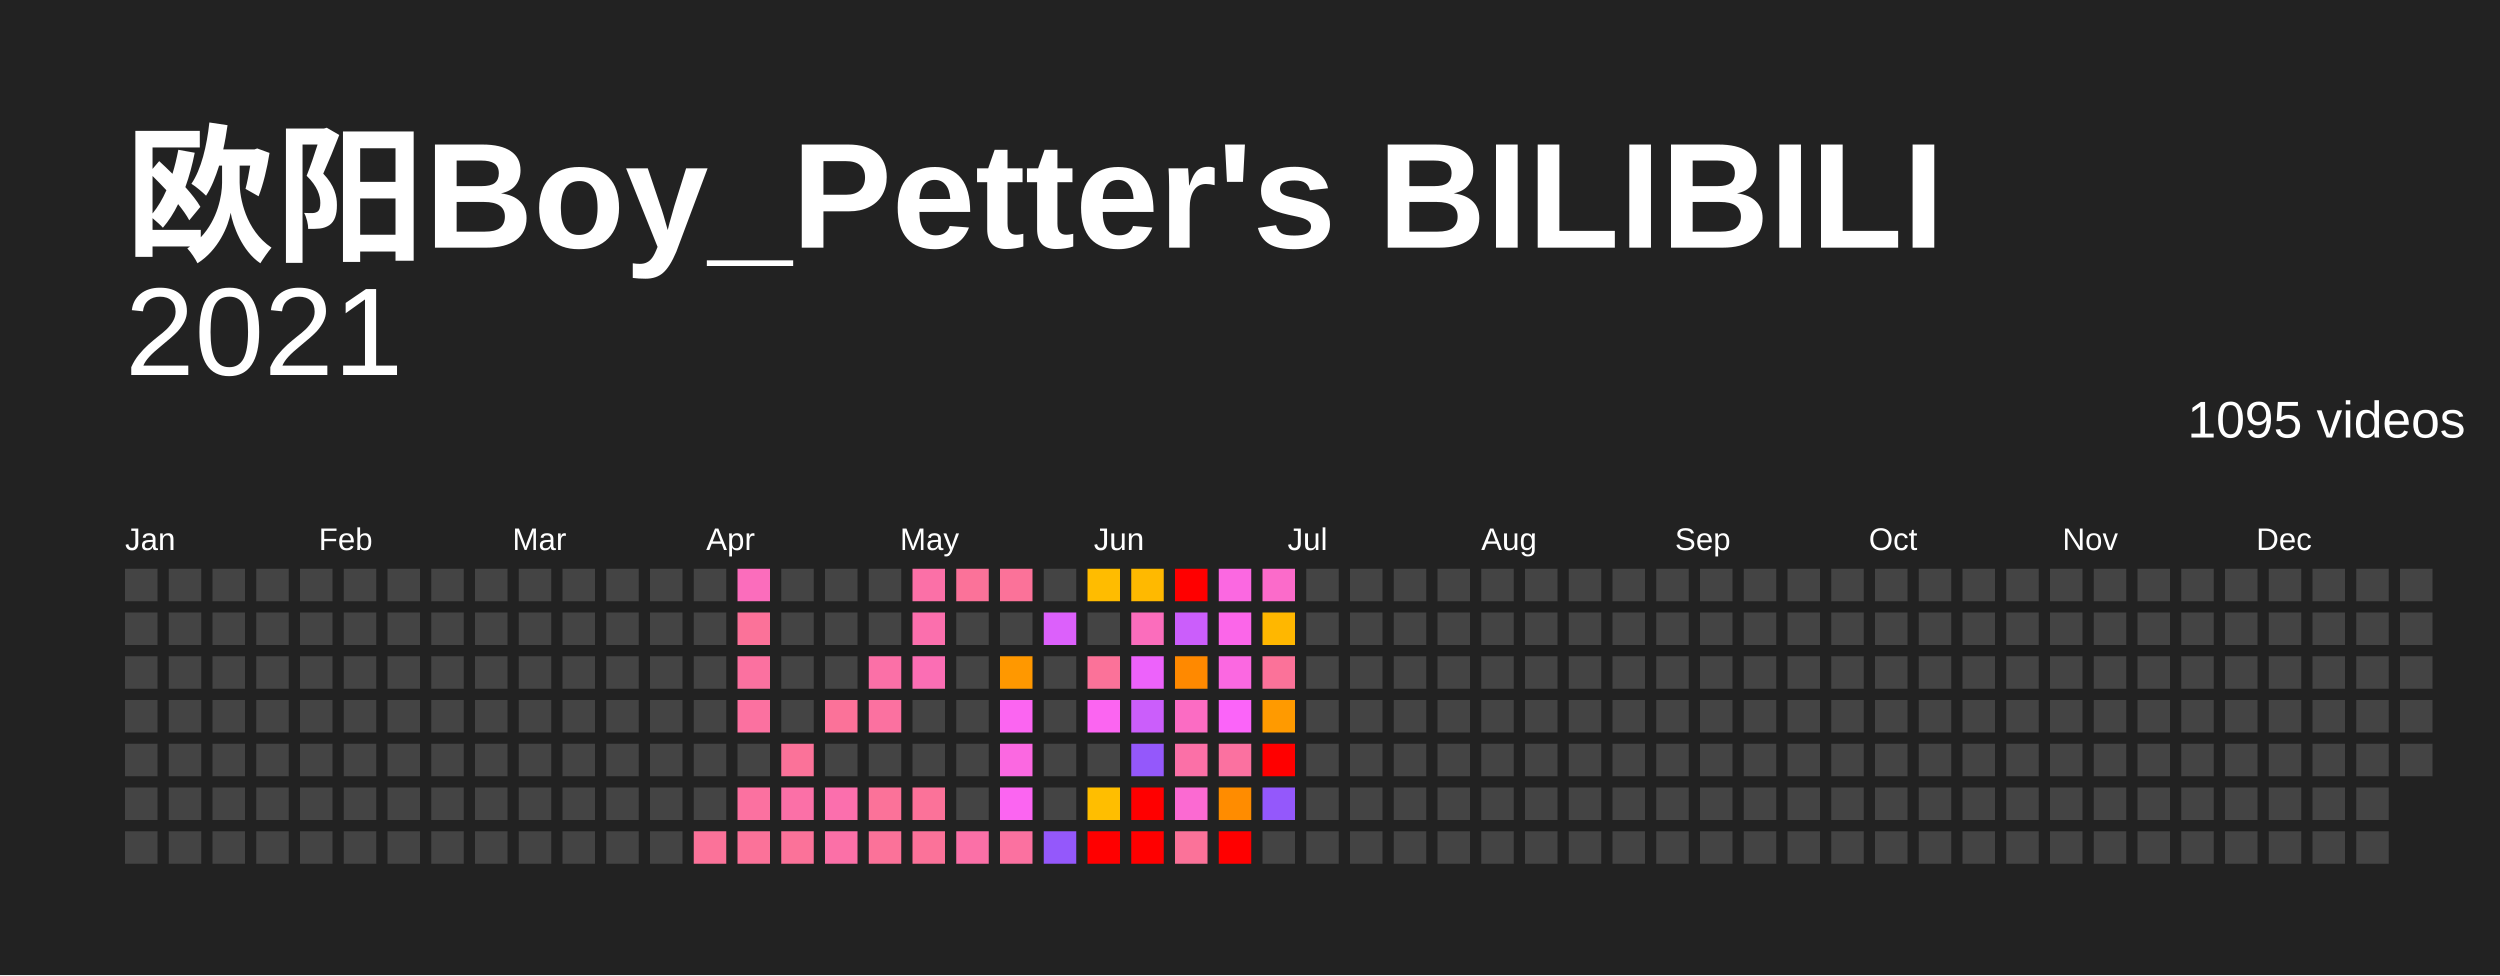
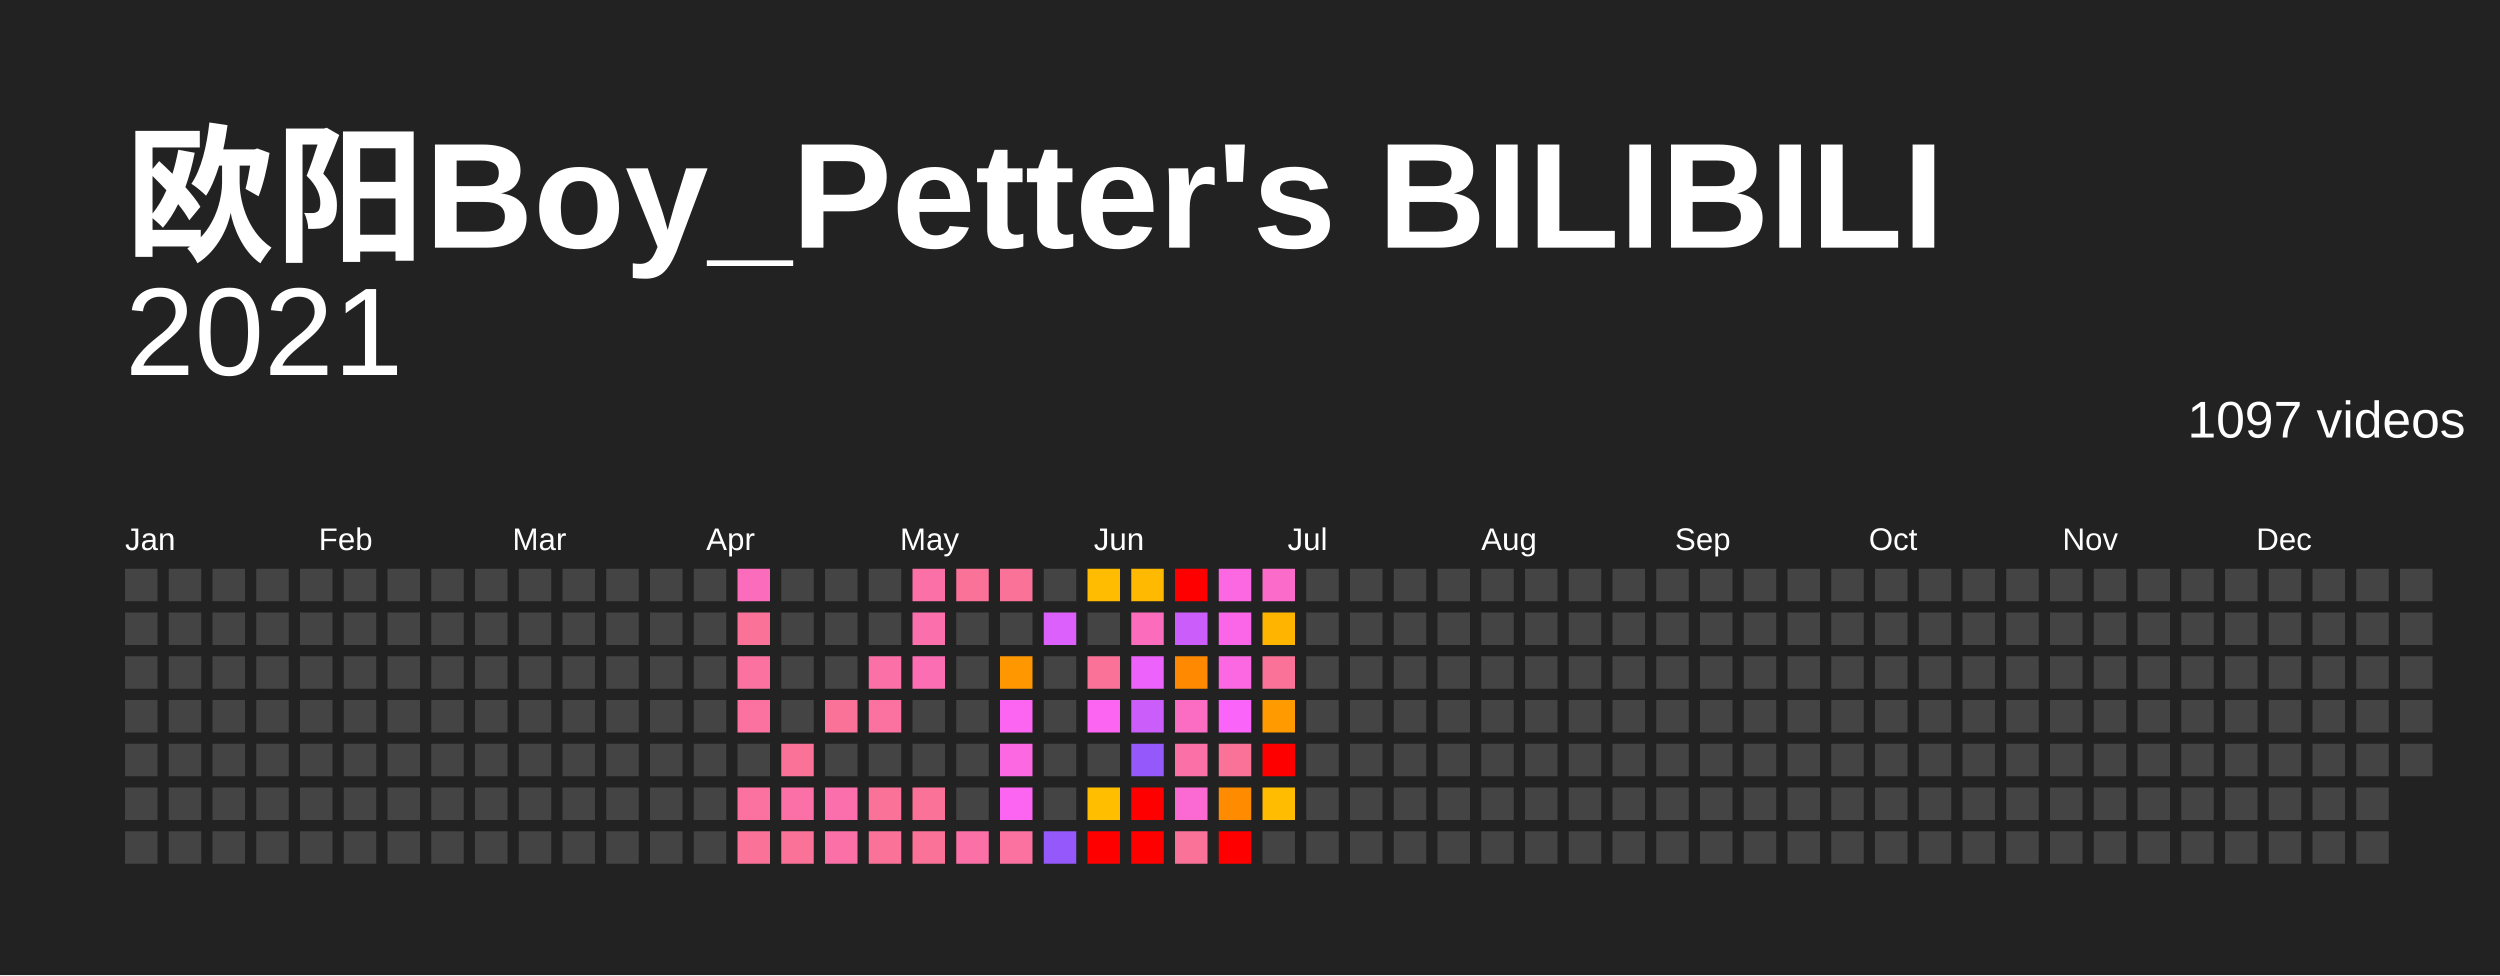
<svg xmlns="http://www.w3.org/2000/svg" baseProfile="full" height="78mm" version="1.1" viewBox="0,0,200,78" width="200mm">
  <defs />
  <rect fill="#222222" height="78" width="200" x="0" y="0" />
  <text fill="#FFFFFF" style="font-size:12px; font-family:Arial; font-weight:bold;" x="10" y="20">欧阳Boy_Petter's BILIBILI</text>
  <text alignment-baseline="hanging" fill="#FFFFFF" style="font-size:10.0px; font-family:Arial;" x="10" y="30">2021</text>
-   <text alignment-baseline="hanging" fill="#FFFFFF" style="font-size:4.125px; font-family:Arial;" x="175" y="35">1095 videos</text>
+   <text alignment-baseline="hanging" fill="#FFFFFF" style="font-size:4.125px; font-family:Arial;" x="175" y="35">1097 videos</text>
  <text fill="#FFFFFF" style="font-size:2.5px; font-family:Arial" x="10.0" y="44">Jan</text>
  <text fill="#FFFFFF" style="font-size:2.5px; font-family:Arial" x="25.5" y="44">Feb</text>
  <text fill="#FFFFFF" style="font-size:2.5px; font-family:Arial" x="41.0" y="44">Mar</text>
  <text fill="#FFFFFF" style="font-size:2.5px; font-family:Arial" x="56.5" y="44">Apr</text>
  <text fill="#FFFFFF" style="font-size:2.5px; font-family:Arial" x="72.0" y="44">May</text>
  <text fill="#FFFFFF" style="font-size:2.5px; font-family:Arial" x="87.5" y="44">Jun</text>
  <text fill="#FFFFFF" style="font-size:2.5px; font-family:Arial" x="103.0" y="44">Jul</text>
  <text fill="#FFFFFF" style="font-size:2.5px; font-family:Arial" x="118.5" y="44">Aug</text>
  <text fill="#FFFFFF" style="font-size:2.5px; font-family:Arial" x="134.0" y="44">Sep</text>
  <text fill="#FFFFFF" style="font-size:2.5px; font-family:Arial" x="149.5" y="44">Oct</text>
  <text fill="#FFFFFF" style="font-size:2.5px; font-family:Arial" x="165.0" y="44">Nov</text>
  <text fill="#FFFFFF" style="font-size:2.5px; font-family:Arial" x="180.5" y="44">Dec</text>
  <rect fill="#444444" height="2.6" width="2.6" x="10.0" y="45.5" />
  <rect fill="#444444" height="2.6" width="2.6" x="10.0" y="49.0" />
  <rect fill="#444444" height="2.6" width="2.6" x="10.0" y="52.5" />
  <rect fill="#444444" height="2.6" width="2.6" x="10.0" y="56.0" />
  <rect fill="#444444" height="2.6" width="2.6" x="10.0" y="59.5" />
  <rect fill="#444444" height="2.6" width="2.6" x="10.0" y="63.0" />
  <rect fill="#444444" height="2.6" width="2.6" x="10.0" y="66.5" />
  <rect fill="#444444" height="2.6" width="2.6" x="13.5" y="45.5" />
  <rect fill="#444444" height="2.6" width="2.6" x="13.5" y="49.0" />
  <rect fill="#444444" height="2.6" width="2.6" x="13.5" y="52.5" />
  <rect fill="#444444" height="2.6" width="2.6" x="13.5" y="56.0" />
  <rect fill="#444444" height="2.6" width="2.6" x="13.5" y="59.5" />
  <rect fill="#444444" height="2.6" width="2.6" x="13.5" y="63.0" />
  <rect fill="#444444" height="2.6" width="2.6" x="13.5" y="66.5" />
  <rect fill="#444444" height="2.6" width="2.6" x="17.0" y="45.5" />
  <rect fill="#444444" height="2.6" width="2.6" x="17.0" y="49.0" />
  <rect fill="#444444" height="2.6" width="2.6" x="17.0" y="52.5" />
  <rect fill="#444444" height="2.6" width="2.6" x="17.0" y="56.0" />
  <rect fill="#444444" height="2.6" width="2.6" x="17.0" y="59.5" />
  <rect fill="#444444" height="2.6" width="2.6" x="17.0" y="63.0" />
  <rect fill="#444444" height="2.6" width="2.6" x="17.0" y="66.5" />
  <rect fill="#444444" height="2.6" width="2.6" x="20.5" y="45.5" />
  <rect fill="#444444" height="2.6" width="2.6" x="20.5" y="49.0" />
  <rect fill="#444444" height="2.6" width="2.6" x="20.5" y="52.5" />
  <rect fill="#444444" height="2.6" width="2.6" x="20.5" y="56.0" />
  <rect fill="#444444" height="2.6" width="2.6" x="20.5" y="59.5" />
  <rect fill="#444444" height="2.6" width="2.6" x="20.5" y="63.0" />
  <rect fill="#444444" height="2.6" width="2.6" x="20.5" y="66.5" />
  <rect fill="#444444" height="2.6" width="2.6" x="24.0" y="45.5" />
  <rect fill="#444444" height="2.6" width="2.6" x="24.0" y="49.0" />
  <rect fill="#444444" height="2.6" width="2.6" x="24.0" y="52.5" />
  <rect fill="#444444" height="2.6" width="2.6" x="24.0" y="56.0" />
  <rect fill="#444444" height="2.6" width="2.6" x="24.0" y="59.5" />
  <rect fill="#444444" height="2.6" width="2.6" x="24.0" y="63.0" />
  <rect fill="#444444" height="2.6" width="2.6" x="24.0" y="66.5" />
  <rect fill="#444444" height="2.6" width="2.6" x="27.5" y="45.5" />
  <rect fill="#444444" height="2.6" width="2.6" x="27.5" y="49.0" />
  <rect fill="#444444" height="2.6" width="2.6" x="27.5" y="52.5" />
  <rect fill="#444444" height="2.6" width="2.6" x="27.5" y="56.0" />
  <rect fill="#444444" height="2.6" width="2.6" x="27.5" y="59.5" />
  <rect fill="#444444" height="2.6" width="2.6" x="27.5" y="63.0" />
  <rect fill="#444444" height="2.6" width="2.6" x="27.5" y="66.5" />
  <rect fill="#444444" height="2.6" width="2.6" x="31.0" y="45.5" />
  <rect fill="#444444" height="2.6" width="2.6" x="31.0" y="49.0" />
  <rect fill="#444444" height="2.6" width="2.6" x="31.0" y="52.5" />
  <rect fill="#444444" height="2.6" width="2.6" x="31.0" y="56.0" />
  <rect fill="#444444" height="2.6" width="2.6" x="31.0" y="59.5" />
  <rect fill="#444444" height="2.6" width="2.6" x="31.0" y="63.0" />
  <rect fill="#444444" height="2.6" width="2.6" x="31.0" y="66.5" />
  <rect fill="#444444" height="2.6" width="2.6" x="34.5" y="45.5" />
  <rect fill="#444444" height="2.6" width="2.6" x="34.5" y="49.0" />
  <rect fill="#444444" height="2.6" width="2.6" x="34.5" y="52.5" />
  <rect fill="#444444" height="2.6" width="2.6" x="34.5" y="56.0" />
  <rect fill="#444444" height="2.6" width="2.6" x="34.5" y="59.5" />
  <rect fill="#444444" height="2.6" width="2.6" x="34.5" y="63.0" />
  <rect fill="#444444" height="2.6" width="2.6" x="34.5" y="66.5" />
  <rect fill="#444444" height="2.6" width="2.6" x="38.0" y="45.5" />
  <rect fill="#444444" height="2.6" width="2.6" x="38.0" y="49.0" />
  <rect fill="#444444" height="2.6" width="2.6" x="38.0" y="52.5" />
  <rect fill="#444444" height="2.6" width="2.6" x="38.0" y="56.0" />
  <rect fill="#444444" height="2.6" width="2.6" x="38.0" y="59.5" />
  <rect fill="#444444" height="2.6" width="2.6" x="38.0" y="63.0" />
  <rect fill="#444444" height="2.6" width="2.6" x="38.0" y="66.5" />
  <rect fill="#444444" height="2.6" width="2.6" x="41.5" y="45.5" />
  <rect fill="#444444" height="2.6" width="2.6" x="41.5" y="49.0" />
  <rect fill="#444444" height="2.6" width="2.6" x="41.5" y="52.5" />
  <rect fill="#444444" height="2.6" width="2.6" x="41.5" y="56.0" />
  <rect fill="#444444" height="2.6" width="2.6" x="41.5" y="59.5" />
  <rect fill="#444444" height="2.6" width="2.6" x="41.5" y="63.0" />
  <rect fill="#444444" height="2.6" width="2.6" x="41.5" y="66.5" />
  <rect fill="#444444" height="2.6" width="2.6" x="45.0" y="45.5" />
  <rect fill="#444444" height="2.6" width="2.6" x="45.0" y="49.0" />
  <rect fill="#444444" height="2.6" width="2.6" x="45.0" y="52.5" />
  <rect fill="#444444" height="2.6" width="2.6" x="45.0" y="56.0" />
  <rect fill="#444444" height="2.6" width="2.6" x="45.0" y="59.5" />
  <rect fill="#444444" height="2.6" width="2.6" x="45.0" y="63.0" />
  <rect fill="#444444" height="2.6" width="2.6" x="45.0" y="66.5" />
  <rect fill="#444444" height="2.6" width="2.6" x="48.5" y="45.5" />
  <rect fill="#444444" height="2.6" width="2.6" x="48.5" y="49.0" />
  <rect fill="#444444" height="2.6" width="2.6" x="48.5" y="52.5" />
  <rect fill="#444444" height="2.6" width="2.6" x="48.5" y="56.0" />
  <rect fill="#444444" height="2.6" width="2.6" x="48.5" y="59.5" />
  <rect fill="#444444" height="2.6" width="2.6" x="48.5" y="63.0" />
  <rect fill="#444444" height="2.6" width="2.6" x="48.5" y="66.5" />
  <rect fill="#444444" height="2.6" width="2.6" x="52.0" y="45.5" />
  <rect fill="#444444" height="2.6" width="2.6" x="52.0" y="49.0" />
  <rect fill="#444444" height="2.6" width="2.6" x="52.0" y="52.5" />
  <rect fill="#444444" height="2.6" width="2.6" x="52.0" y="56.0" />
  <rect fill="#444444" height="2.6" width="2.6" x="52.0" y="59.5" />
  <rect fill="#444444" height="2.6" width="2.6" x="52.0" y="63.0" />
  <rect fill="#444444" height="2.6" width="2.6" x="52.0" y="66.5" />
  <rect fill="#444444" height="2.6" width="2.6" x="55.5" y="45.5" />
  <rect fill="#444444" height="2.6" width="2.6" x="55.5" y="49.0" />
  <rect fill="#444444" height="2.6" width="2.6" x="55.5" y="52.5" />
  <rect fill="#444444" height="2.6" width="2.6" x="55.5" y="56.0" />
  <rect fill="#444444" height="2.6" width="2.6" x="55.5" y="59.5" />
  <rect fill="#444444" height="2.6" width="2.6" x="55.5" y="63.0" />
-   <rect fill="#fb7299" height="2.6" width="2.6" x="55.5" y="66.5" />
+   <rect fill="#444444" height="2.6" width="2.6" x="55.5" y="66.5" />
  <rect fill="#fb6dbc" height="2.6" width="2.6" x="59.0" y="45.5" />
  <rect fill="#fb7299" height="2.6" width="2.6" x="59.0" y="49.0" />
  <rect fill="#fb71a0" height="2.6" width="2.6" x="59.0" y="52.5" />
  <rect fill="#fb71a0" height="2.6" width="2.6" x="59.0" y="56.0" />
  <rect fill="#444444" height="2.6" width="2.6" x="59.0" y="59.5" />
  <rect fill="#fb71a0" height="2.6" width="2.6" x="59.0" y="63.0" />
  <rect fill="#fb7299" height="2.6" width="2.6" x="59.0" y="66.5" />
  <rect fill="#444444" height="2.6" width="2.6" x="62.5" y="45.5" />
  <rect fill="#444444" height="2.6" width="2.6" x="62.5" y="49.0" />
  <rect fill="#444444" height="2.6" width="2.6" x="62.5" y="52.5" />
  <rect fill="#444444" height="2.6" width="2.6" x="62.5" y="56.0" />
  <rect fill="#fb7299" height="2.6" width="2.6" x="62.5" y="59.5" />
  <rect fill="#fb70a7" height="2.6" width="2.6" x="62.5" y="63.0" />
  <rect fill="#fb7299" height="2.6" width="2.6" x="62.5" y="66.5" />
  <rect fill="#444444" height="2.6" width="2.6" x="66.0" y="45.5" />
  <rect fill="#444444" height="2.6" width="2.6" x="66.0" y="49.0" />
  <rect fill="#444444" height="2.6" width="2.6" x="66.0" y="52.5" />
  <rect fill="#fb7299" height="2.6" width="2.6" x="66.0" y="56.0" />
  <rect fill="#444444" height="2.6" width="2.6" x="66.0" y="59.5" />
  <rect fill="#fb6fad" height="2.6" width="2.6" x="66.0" y="63.0" />
  <rect fill="#fb70a7" height="2.6" width="2.6" x="66.0" y="66.5" />
  <rect fill="#444444" height="2.6" width="2.6" x="69.5" y="45.5" />
  <rect fill="#444444" height="2.6" width="2.6" x="69.5" y="49.0" />
  <rect fill="#fb70a7" height="2.6" width="2.6" x="69.5" y="52.5" />
  <rect fill="#fb71a0" height="2.6" width="2.6" x="69.5" y="56.0" />
  <rect fill="#444444" height="2.6" width="2.6" x="69.5" y="59.5" />
  <rect fill="#fb7299" height="2.6" width="2.6" x="69.5" y="63.0" />
  <rect fill="#fb7299" height="2.6" width="2.6" x="69.5" y="66.5" />
  <rect fill="#fb70a7" height="2.6" width="2.6" x="73.0" y="45.5" />
  <rect fill="#fb6fad" height="2.6" width="2.6" x="73.0" y="49.0" />
  <rect fill="#fb6eb4" height="2.6" width="2.6" x="73.0" y="52.5" />
  <rect fill="#444444" height="2.6" width="2.6" x="73.0" y="56.0" />
  <rect fill="#444444" height="2.6" width="2.6" x="73.0" y="59.5" />
  <rect fill="#fb7299" height="2.6" width="2.6" x="73.0" y="63.0" />
  <rect fill="#fb7299" height="2.6" width="2.6" x="73.0" y="66.5" />
  <rect fill="#fb7299" height="2.6" width="2.6" x="76.5" y="45.5" />
  <rect fill="#444444" height="2.6" width="2.6" x="76.5" y="49.0" />
  <rect fill="#444444" height="2.6" width="2.6" x="76.5" y="52.5" />
  <rect fill="#444444" height="2.6" width="2.6" x="76.5" y="56.0" />
  <rect fill="#444444" height="2.6" width="2.6" x="76.5" y="59.5" />
  <rect fill="#444444" height="2.6" width="2.6" x="76.5" y="63.0" />
  <rect fill="#fb70a7" height="2.6" width="2.6" x="76.5" y="66.5" />
  <rect fill="#fb7299" height="2.6" width="2.6" x="80.0" y="45.5" />
  <rect fill="#444444" height="2.6" width="2.6" x="80.0" y="49.0" />
  <rect fill="#ff9800" height="2.6" width="2.6" x="80.0" y="52.5" />
  <rect fill="#fb65f1" height="2.6" width="2.6" x="80.0" y="56.0" />
  <rect fill="#fb68e1" height="2.6" width="2.6" x="80.0" y="59.5" />
  <rect fill="#fb65f1" height="2.6" width="2.6" x="80.0" y="63.0" />
  <rect fill="#fb71a0" height="2.6" width="2.6" x="80.0" y="66.5" />
  <rect fill="#444444" height="2.6" width="2.6" x="83.5" y="45.5" />
  <rect fill="#dc60fb" height="2.6" width="2.6" x="83.5" y="49.0" />
  <rect fill="#444444" height="2.6" width="2.6" x="83.5" y="52.5" />
  <rect fill="#444444" height="2.6" width="2.6" x="83.5" y="56.0" />
  <rect fill="#444444" height="2.6" width="2.6" x="83.5" y="59.5" />
  <rect fill="#444444" height="2.6" width="2.6" x="83.5" y="63.0" />
  <rect fill="#9458fb" height="2.6" width="2.6" x="83.5" y="66.5" />
  <rect fill="#ffbc00" height="2.6" width="2.6" x="87.0" y="45.5" />
  <rect fill="#444444" height="2.6" width="2.6" x="87.0" y="49.0" />
  <rect fill="#fb7299" height="2.6" width="2.6" x="87.0" y="52.5" />
  <rect fill="#fb65f1" height="2.6" width="2.6" x="87.0" y="56.0" />
  <rect fill="#444444" height="2.6" width="2.6" x="87.0" y="59.5" />
  <rect fill="#ffbe00" height="2.6" width="2.6" x="87.0" y="63.0" />
  <rect fill="red" height="2.6" width="2.6" x="87.0" y="66.5" />
  <rect fill="#ffb900" height="2.6" width="2.6" x="90.5" y="45.5" />
  <rect fill="#fb6dbc" height="2.6" width="2.6" x="90.5" y="49.0" />
  <rect fill="#ed62fb" height="2.6" width="2.6" x="90.5" y="52.5" />
  <rect fill="#cb5efb" height="2.6" width="2.6" x="90.5" y="56.0" />
  <rect fill="#9458fb" height="2.6" width="2.6" x="90.5" y="59.5" />
  <rect fill="red" height="2.6" width="2.6" x="90.5" y="63.0" />
  <rect fill="red" height="2.6" width="2.6" x="90.5" y="66.5" />
  <rect fill="red" height="2.6" width="2.6" x="94.0" y="45.5" />
  <rect fill="#cb5efb" height="2.6" width="2.6" x="94.0" y="49.0" />
  <rect fill="#ff8900" height="2.6" width="2.6" x="94.0" y="52.5" />
  <rect fill="#fb6cc3" height="2.6" width="2.6" x="94.0" y="56.0" />
  <rect fill="#fb70a7" height="2.6" width="2.6" x="94.0" y="59.5" />
  <rect fill="#fb6ad2" height="2.6" width="2.6" x="94.0" y="63.0" />
  <rect fill="#fb7299" height="2.6" width="2.6" x="94.0" y="66.5" />
  <rect fill="#fb68e1" height="2.6" width="2.6" x="97.5" y="45.5" />
  <rect fill="#fb66e9" height="2.6" width="2.6" x="97.5" y="49.0" />
  <rect fill="#fb68e1" height="2.6" width="2.6" x="97.5" y="52.5" />
  <rect fill="#fb64f9" height="2.6" width="2.6" x="97.5" y="56.0" />
-   <rect fill="#fb71a0" height="2.6" width="2.6" x="97.5" y="59.5" />
+   <rect fill="#fb7299" height="2.6" width="2.6" x="97.5" y="59.5" />
  <rect fill="#ff8c00" height="2.6" width="2.6" x="97.5" y="63.0" />
  <rect fill="red" height="2.6" width="2.6" x="97.5" y="66.5" />
  <rect fill="#fb6bca" height="2.6" width="2.6" x="101.0" y="45.5" />
-   <rect fill="#ffb700" height="2.6" width="2.6" x="101.0" y="49.0" />
+   <rect fill="#ffb400" height="2.6" width="2.6" x="101.0" y="49.0" />
  <rect fill="#fb7299" height="2.6" width="2.6" x="101.0" y="52.5" />
  <rect fill="#ff9a00" height="2.6" width="2.6" x="101.0" y="56.0" />
  <rect fill="red" height="2.6" width="2.6" x="101.0" y="59.5" />
-   <rect fill="#9458fb" height="2.6" width="2.6" x="101.0" y="63.0" />
+   <rect fill="#ffbc00" height="2.6" width="2.6" x="101.0" y="63.0" />
  <rect fill="#444444" height="2.6" width="2.6" x="101.0" y="66.5" />
  <rect fill="#444444" height="2.6" width="2.6" x="104.5" y="45.5" />
  <rect fill="#444444" height="2.6" width="2.6" x="104.5" y="49.0" />
  <rect fill="#444444" height="2.6" width="2.6" x="104.5" y="52.5" />
  <rect fill="#444444" height="2.6" width="2.6" x="104.5" y="56.0" />
  <rect fill="#444444" height="2.6" width="2.6" x="104.5" y="59.5" />
  <rect fill="#444444" height="2.6" width="2.6" x="104.5" y="63.0" />
  <rect fill="#444444" height="2.6" width="2.6" x="104.5" y="66.5" />
  <rect fill="#444444" height="2.6" width="2.6" x="108.0" y="45.5" />
  <rect fill="#444444" height="2.6" width="2.6" x="108.0" y="49.0" />
  <rect fill="#444444" height="2.6" width="2.6" x="108.0" y="52.5" />
  <rect fill="#444444" height="2.6" width="2.6" x="108.0" y="56.0" />
  <rect fill="#444444" height="2.6" width="2.6" x="108.0" y="59.5" />
  <rect fill="#444444" height="2.6" width="2.6" x="108.0" y="63.0" />
  <rect fill="#444444" height="2.6" width="2.6" x="108.0" y="66.5" />
  <rect fill="#444444" height="2.6" width="2.6" x="111.5" y="45.5" />
  <rect fill="#444444" height="2.6" width="2.6" x="111.5" y="49.0" />
  <rect fill="#444444" height="2.6" width="2.6" x="111.5" y="52.5" />
  <rect fill="#444444" height="2.6" width="2.6" x="111.5" y="56.0" />
  <rect fill="#444444" height="2.6" width="2.6" x="111.5" y="59.5" />
  <rect fill="#444444" height="2.6" width="2.6" x="111.5" y="63.0" />
  <rect fill="#444444" height="2.6" width="2.6" x="111.5" y="66.5" />
  <rect fill="#444444" height="2.6" width="2.6" x="115.0" y="45.5" />
  <rect fill="#444444" height="2.6" width="2.6" x="115.0" y="49.0" />
  <rect fill="#444444" height="2.6" width="2.6" x="115.0" y="52.5" />
  <rect fill="#444444" height="2.6" width="2.6" x="115.0" y="56.0" />
  <rect fill="#444444" height="2.6" width="2.6" x="115.0" y="59.5" />
  <rect fill="#444444" height="2.6" width="2.6" x="115.0" y="63.0" />
  <rect fill="#444444" height="2.6" width="2.6" x="115.0" y="66.5" />
  <rect fill="#444444" height="2.6" width="2.6" x="118.5" y="45.5" />
  <rect fill="#444444" height="2.6" width="2.6" x="118.5" y="49.0" />
  <rect fill="#444444" height="2.6" width="2.6" x="118.5" y="52.5" />
  <rect fill="#444444" height="2.6" width="2.6" x="118.5" y="56.0" />
  <rect fill="#444444" height="2.6" width="2.6" x="118.5" y="59.5" />
  <rect fill="#444444" height="2.6" width="2.6" x="118.5" y="63.0" />
  <rect fill="#444444" height="2.6" width="2.6" x="118.5" y="66.5" />
  <rect fill="#444444" height="2.6" width="2.6" x="122.0" y="45.5" />
  <rect fill="#444444" height="2.6" width="2.6" x="122.0" y="49.0" />
  <rect fill="#444444" height="2.6" width="2.6" x="122.0" y="52.5" />
  <rect fill="#444444" height="2.6" width="2.6" x="122.0" y="56.0" />
  <rect fill="#444444" height="2.6" width="2.6" x="122.0" y="59.5" />
  <rect fill="#444444" height="2.6" width="2.6" x="122.0" y="63.0" />
  <rect fill="#444444" height="2.6" width="2.6" x="122.0" y="66.5" />
  <rect fill="#444444" height="2.6" width="2.6" x="125.5" y="45.5" />
  <rect fill="#444444" height="2.6" width="2.6" x="125.5" y="49.0" />
  <rect fill="#444444" height="2.6" width="2.6" x="125.5" y="52.5" />
  <rect fill="#444444" height="2.6" width="2.6" x="125.5" y="56.0" />
  <rect fill="#444444" height="2.6" width="2.6" x="125.5" y="59.5" />
  <rect fill="#444444" height="2.6" width="2.6" x="125.5" y="63.0" />
  <rect fill="#444444" height="2.6" width="2.6" x="125.5" y="66.5" />
  <rect fill="#444444" height="2.6" width="2.6" x="129.0" y="45.5" />
  <rect fill="#444444" height="2.6" width="2.6" x="129.0" y="49.0" />
  <rect fill="#444444" height="2.6" width="2.6" x="129.0" y="52.5" />
  <rect fill="#444444" height="2.6" width="2.6" x="129.0" y="56.0" />
  <rect fill="#444444" height="2.6" width="2.6" x="129.0" y="59.5" />
  <rect fill="#444444" height="2.6" width="2.6" x="129.0" y="63.0" />
  <rect fill="#444444" height="2.6" width="2.6" x="129.0" y="66.5" />
  <rect fill="#444444" height="2.6" width="2.6" x="132.5" y="45.5" />
  <rect fill="#444444" height="2.6" width="2.6" x="132.5" y="49.0" />
  <rect fill="#444444" height="2.6" width="2.6" x="132.5" y="52.5" />
  <rect fill="#444444" height="2.6" width="2.6" x="132.5" y="56.0" />
  <rect fill="#444444" height="2.6" width="2.6" x="132.5" y="59.5" />
  <rect fill="#444444" height="2.6" width="2.6" x="132.5" y="63.0" />
  <rect fill="#444444" height="2.6" width="2.6" x="132.5" y="66.5" />
  <rect fill="#444444" height="2.6" width="2.6" x="136.0" y="45.5" />
  <rect fill="#444444" height="2.6" width="2.6" x="136.0" y="49.0" />
  <rect fill="#444444" height="2.6" width="2.6" x="136.0" y="52.5" />
  <rect fill="#444444" height="2.6" width="2.6" x="136.0" y="56.0" />
  <rect fill="#444444" height="2.6" width="2.6" x="136.0" y="59.5" />
  <rect fill="#444444" height="2.6" width="2.6" x="136.0" y="63.0" />
  <rect fill="#444444" height="2.6" width="2.6" x="136.0" y="66.5" />
  <rect fill="#444444" height="2.6" width="2.6" x="139.5" y="45.5" />
  <rect fill="#444444" height="2.6" width="2.6" x="139.5" y="49.0" />
  <rect fill="#444444" height="2.6" width="2.6" x="139.5" y="52.5" />
  <rect fill="#444444" height="2.6" width="2.6" x="139.5" y="56.0" />
  <rect fill="#444444" height="2.6" width="2.6" x="139.5" y="59.5" />
  <rect fill="#444444" height="2.6" width="2.6" x="139.5" y="63.0" />
  <rect fill="#444444" height="2.6" width="2.6" x="139.5" y="66.5" />
  <rect fill="#444444" height="2.6" width="2.6" x="143.0" y="45.5" />
  <rect fill="#444444" height="2.6" width="2.6" x="143.0" y="49.0" />
  <rect fill="#444444" height="2.6" width="2.6" x="143.0" y="52.5" />
  <rect fill="#444444" height="2.6" width="2.6" x="143.0" y="56.0" />
  <rect fill="#444444" height="2.6" width="2.6" x="143.0" y="59.5" />
  <rect fill="#444444" height="2.6" width="2.6" x="143.0" y="63.0" />
  <rect fill="#444444" height="2.6" width="2.6" x="143.0" y="66.5" />
  <rect fill="#444444" height="2.6" width="2.6" x="146.5" y="45.5" />
  <rect fill="#444444" height="2.6" width="2.6" x="146.5" y="49.0" />
  <rect fill="#444444" height="2.6" width="2.6" x="146.5" y="52.5" />
  <rect fill="#444444" height="2.6" width="2.6" x="146.5" y="56.0" />
  <rect fill="#444444" height="2.6" width="2.6" x="146.5" y="59.5" />
  <rect fill="#444444" height="2.6" width="2.6" x="146.5" y="63.0" />
  <rect fill="#444444" height="2.6" width="2.6" x="146.5" y="66.5" />
  <rect fill="#444444" height="2.6" width="2.6" x="150.0" y="45.5" />
  <rect fill="#444444" height="2.6" width="2.6" x="150.0" y="49.0" />
  <rect fill="#444444" height="2.6" width="2.6" x="150.0" y="52.5" />
  <rect fill="#444444" height="2.6" width="2.6" x="150.0" y="56.0" />
  <rect fill="#444444" height="2.6" width="2.6" x="150.0" y="59.5" />
  <rect fill="#444444" height="2.6" width="2.6" x="150.0" y="63.0" />
  <rect fill="#444444" height="2.6" width="2.6" x="150.0" y="66.5" />
  <rect fill="#444444" height="2.6" width="2.6" x="153.5" y="45.5" />
  <rect fill="#444444" height="2.6" width="2.6" x="153.5" y="49.0" />
  <rect fill="#444444" height="2.6" width="2.6" x="153.5" y="52.5" />
  <rect fill="#444444" height="2.6" width="2.6" x="153.5" y="56.0" />
  <rect fill="#444444" height="2.6" width="2.6" x="153.5" y="59.5" />
  <rect fill="#444444" height="2.6" width="2.6" x="153.5" y="63.0" />
  <rect fill="#444444" height="2.6" width="2.6" x="153.5" y="66.5" />
  <rect fill="#444444" height="2.6" width="2.6" x="157.0" y="45.5" />
  <rect fill="#444444" height="2.6" width="2.6" x="157.0" y="49.0" />
  <rect fill="#444444" height="2.6" width="2.6" x="157.0" y="52.5" />
  <rect fill="#444444" height="2.6" width="2.6" x="157.0" y="56.0" />
  <rect fill="#444444" height="2.6" width="2.6" x="157.0" y="59.5" />
  <rect fill="#444444" height="2.6" width="2.6" x="157.0" y="63.0" />
  <rect fill="#444444" height="2.6" width="2.6" x="157.0" y="66.5" />
  <rect fill="#444444" height="2.6" width="2.6" x="160.5" y="45.5" />
  <rect fill="#444444" height="2.6" width="2.6" x="160.5" y="49.0" />
  <rect fill="#444444" height="2.6" width="2.6" x="160.5" y="52.5" />
  <rect fill="#444444" height="2.6" width="2.6" x="160.5" y="56.0" />
  <rect fill="#444444" height="2.6" width="2.6" x="160.5" y="59.5" />
  <rect fill="#444444" height="2.6" width="2.6" x="160.5" y="63.0" />
  <rect fill="#444444" height="2.6" width="2.6" x="160.5" y="66.5" />
  <rect fill="#444444" height="2.6" width="2.6" x="164.0" y="45.5" />
  <rect fill="#444444" height="2.6" width="2.6" x="164.0" y="49.0" />
  <rect fill="#444444" height="2.6" width="2.6" x="164.0" y="52.5" />
  <rect fill="#444444" height="2.6" width="2.6" x="164.0" y="56.0" />
  <rect fill="#444444" height="2.6" width="2.6" x="164.0" y="59.5" />
  <rect fill="#444444" height="2.6" width="2.6" x="164.0" y="63.0" />
  <rect fill="#444444" height="2.6" width="2.6" x="164.0" y="66.5" />
  <rect fill="#444444" height="2.6" width="2.6" x="167.5" y="45.5" />
  <rect fill="#444444" height="2.6" width="2.6" x="167.5" y="49.0" />
  <rect fill="#444444" height="2.6" width="2.6" x="167.5" y="52.5" />
  <rect fill="#444444" height="2.6" width="2.6" x="167.5" y="56.0" />
  <rect fill="#444444" height="2.6" width="2.6" x="167.5" y="59.5" />
  <rect fill="#444444" height="2.6" width="2.6" x="167.5" y="63.0" />
  <rect fill="#444444" height="2.6" width="2.6" x="167.5" y="66.5" />
  <rect fill="#444444" height="2.6" width="2.6" x="171.0" y="45.5" />
  <rect fill="#444444" height="2.6" width="2.6" x="171.0" y="49.0" />
  <rect fill="#444444" height="2.6" width="2.6" x="171.0" y="52.5" />
  <rect fill="#444444" height="2.6" width="2.6" x="171.0" y="56.0" />
  <rect fill="#444444" height="2.6" width="2.6" x="171.0" y="59.5" />
  <rect fill="#444444" height="2.6" width="2.6" x="171.0" y="63.0" />
  <rect fill="#444444" height="2.6" width="2.6" x="171.0" y="66.5" />
  <rect fill="#444444" height="2.6" width="2.6" x="174.5" y="45.5" />
  <rect fill="#444444" height="2.6" width="2.6" x="174.5" y="49.0" />
  <rect fill="#444444" height="2.6" width="2.6" x="174.5" y="52.5" />
  <rect fill="#444444" height="2.6" width="2.6" x="174.5" y="56.0" />
  <rect fill="#444444" height="2.6" width="2.6" x="174.5" y="59.5" />
  <rect fill="#444444" height="2.6" width="2.6" x="174.5" y="63.0" />
  <rect fill="#444444" height="2.6" width="2.6" x="174.5" y="66.5" />
  <rect fill="#444444" height="2.6" width="2.6" x="178.0" y="45.5" />
  <rect fill="#444444" height="2.6" width="2.6" x="178.0" y="49.0" />
  <rect fill="#444444" height="2.6" width="2.6" x="178.0" y="52.5" />
  <rect fill="#444444" height="2.6" width="2.6" x="178.0" y="56.0" />
  <rect fill="#444444" height="2.6" width="2.6" x="178.0" y="59.5" />
  <rect fill="#444444" height="2.6" width="2.6" x="178.0" y="63.0" />
  <rect fill="#444444" height="2.6" width="2.6" x="178.0" y="66.5" />
  <rect fill="#444444" height="2.6" width="2.6" x="181.5" y="45.5" />
  <rect fill="#444444" height="2.6" width="2.6" x="181.5" y="49.0" />
  <rect fill="#444444" height="2.6" width="2.6" x="181.5" y="52.5" />
  <rect fill="#444444" height="2.6" width="2.6" x="181.5" y="56.0" />
  <rect fill="#444444" height="2.6" width="2.6" x="181.5" y="59.5" />
  <rect fill="#444444" height="2.6" width="2.6" x="181.5" y="63.0" />
  <rect fill="#444444" height="2.6" width="2.6" x="181.5" y="66.5" />
  <rect fill="#444444" height="2.6" width="2.6" x="185.0" y="45.5" />
  <rect fill="#444444" height="2.6" width="2.6" x="185.0" y="49.0" />
  <rect fill="#444444" height="2.6" width="2.6" x="185.0" y="52.5" />
  <rect fill="#444444" height="2.6" width="2.6" x="185.0" y="56.0" />
  <rect fill="#444444" height="2.6" width="2.6" x="185.0" y="59.5" />
  <rect fill="#444444" height="2.6" width="2.6" x="185.0" y="63.0" />
  <rect fill="#444444" height="2.6" width="2.6" x="185.0" y="66.5" />
  <rect fill="#444444" height="2.6" width="2.6" x="188.5" y="45.5" />
  <rect fill="#444444" height="2.6" width="2.6" x="188.5" y="49.0" />
  <rect fill="#444444" height="2.6" width="2.6" x="188.5" y="52.5" />
  <rect fill="#444444" height="2.6" width="2.6" x="188.5" y="56.0" />
  <rect fill="#444444" height="2.6" width="2.6" x="188.5" y="59.5" />
  <rect fill="#444444" height="2.6" width="2.6" x="188.5" y="63.0" />
  <rect fill="#444444" height="2.6" width="2.6" x="188.5" y="66.5" />
  <rect fill="#444444" height="2.6" width="2.6" x="192.0" y="45.5" />
  <rect fill="#444444" height="2.6" width="2.6" x="192.0" y="49.0" />
  <rect fill="#444444" height="2.6" width="2.6" x="192.0" y="52.5" />
  <rect fill="#444444" height="2.6" width="2.6" x="192.0" y="56.0" />
  <rect fill="#444444" height="2.6" width="2.6" x="192.0" y="59.5" />
</svg>
